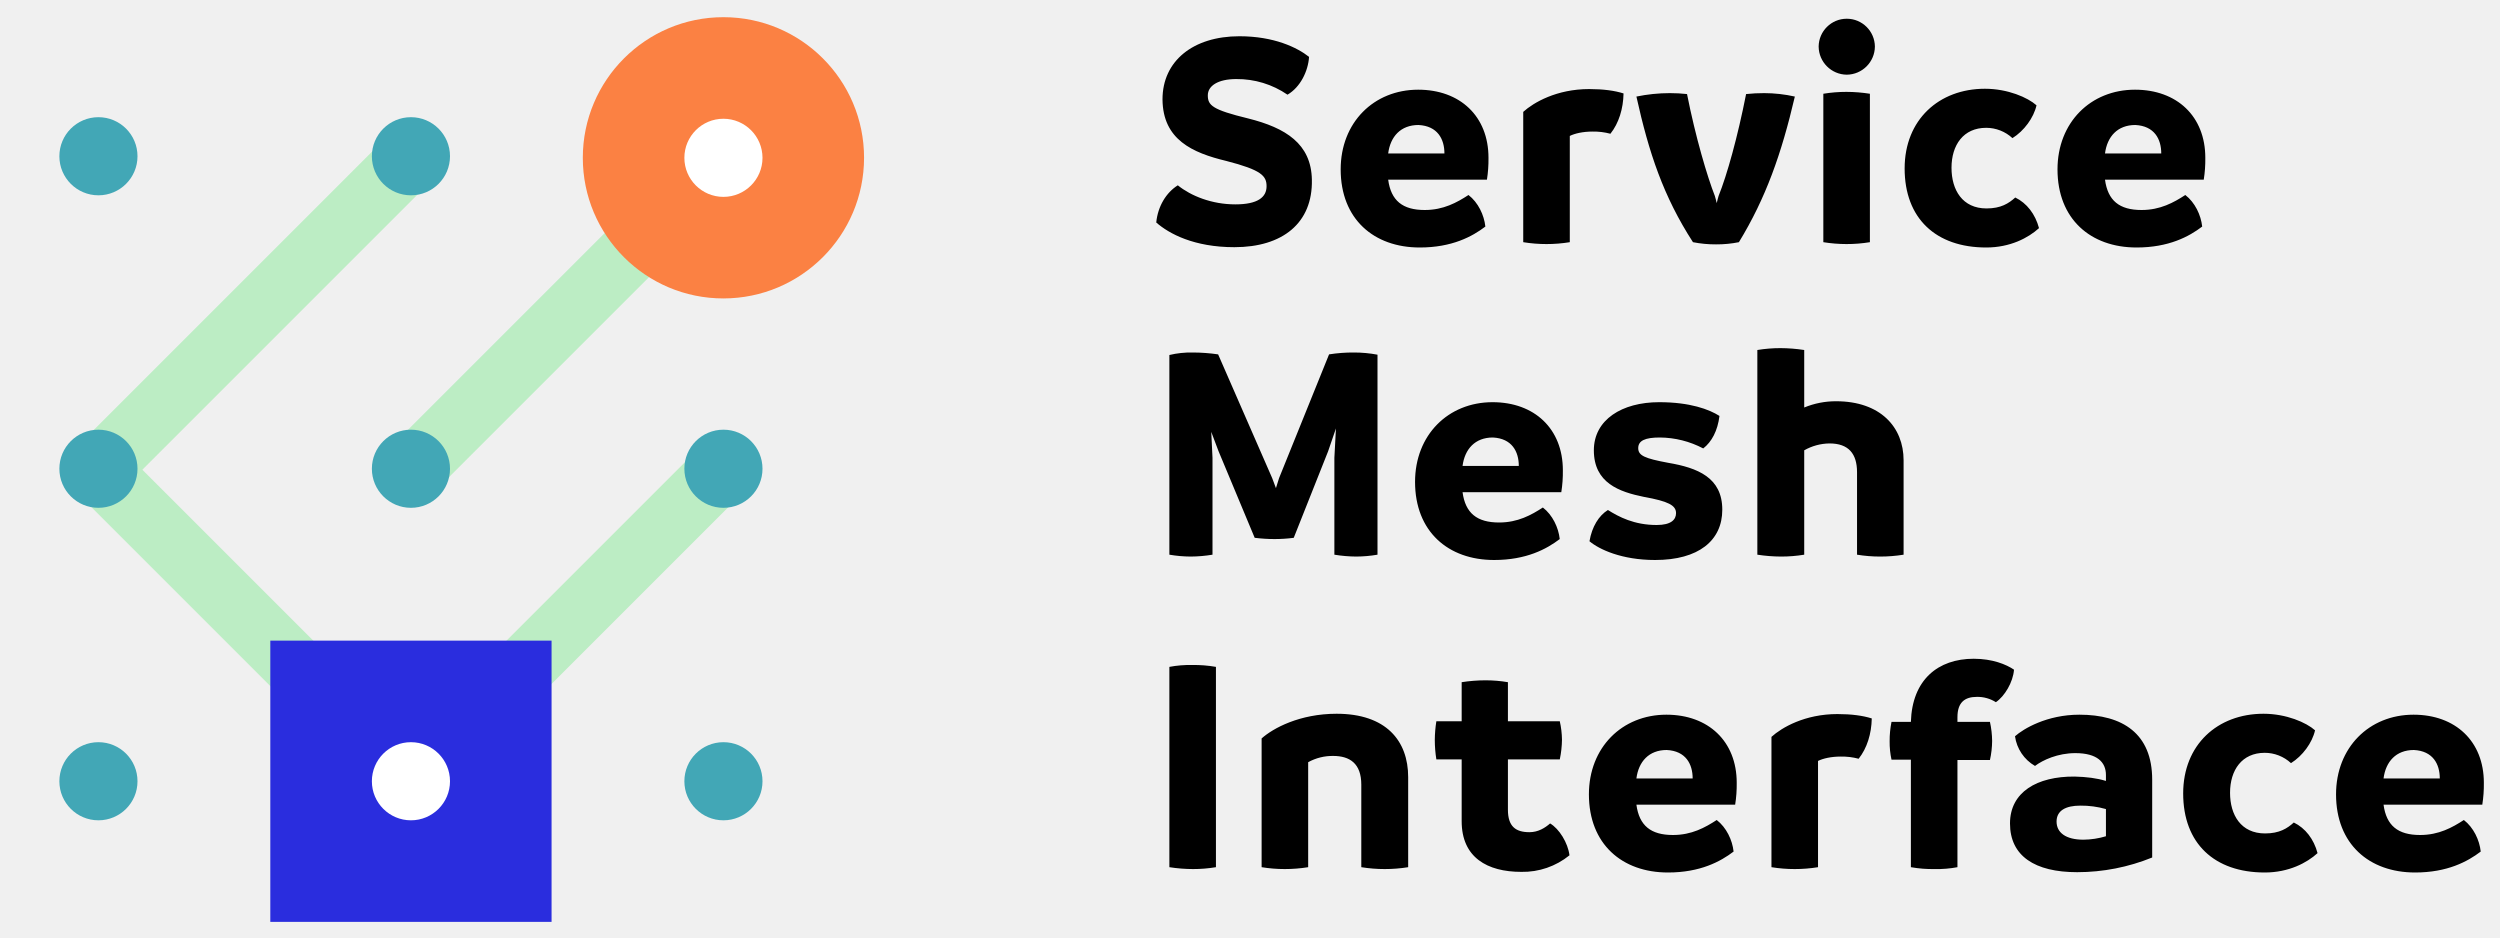
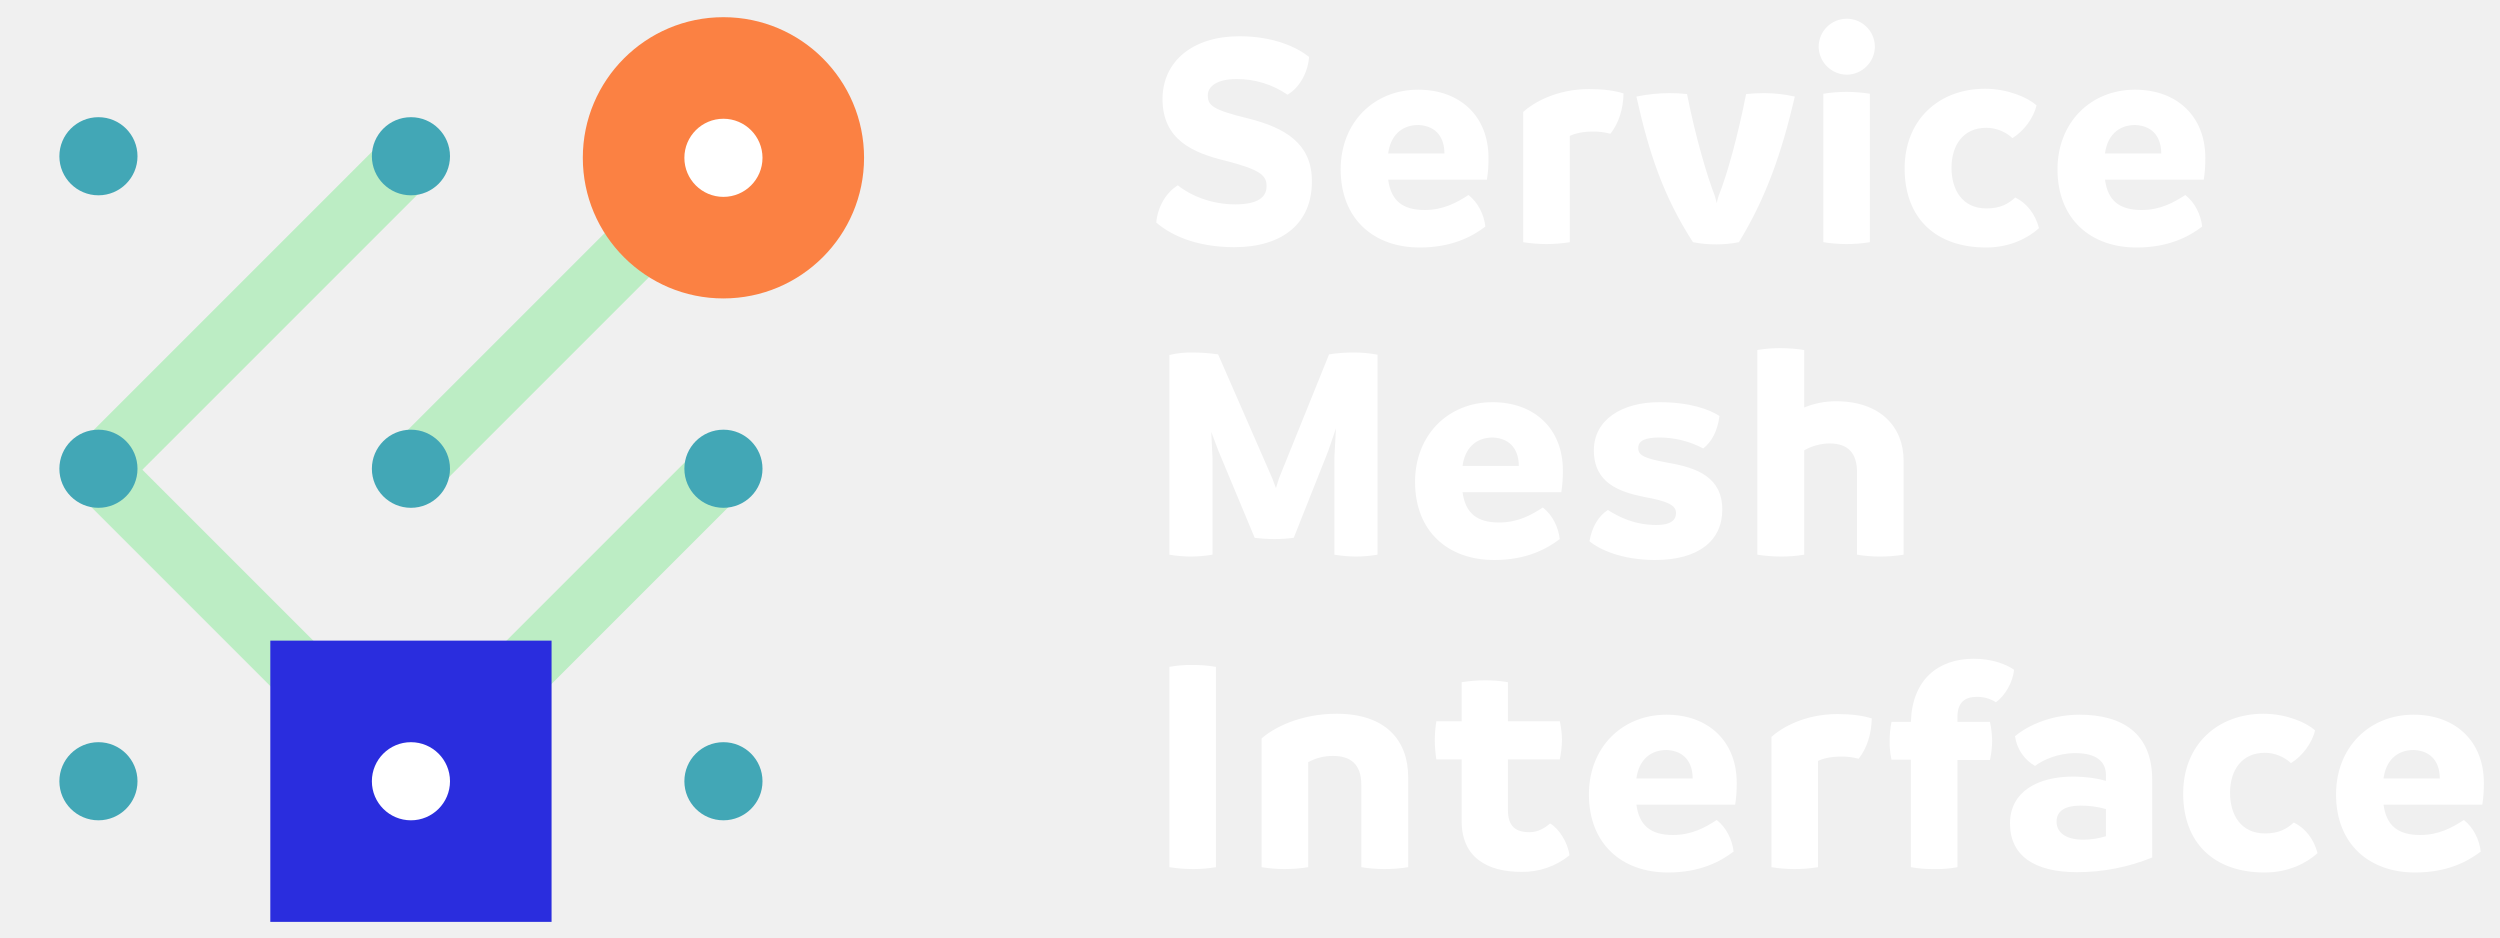
<svg xmlns="http://www.w3.org/2000/svg" id="Layer_1" data-name="Layer 1" viewBox="0 0 1600 600">
  <defs>
    <style>
      .colorMode1 {
-         fill: #FFFFFF,
-           fill-rule: evenodd
+         fill: #FFFFFF;
+         fill-rule: evenodd
      }

      .cls-1 {
        fill: none
      }

      .cls-5 {
        fill: #2a2dde
      }

      .cls-3 {
        fill: #bcedc4
      }

      .cls-4 {
        fill: #42a7b6
      }

      .cls-6 {
        fill: #fff
      }

      .cls-7 {
        fill: #fb8143
      }
    </style>
  </defs>
  <g id="Artboard">
    <g id="Rectangle">
      <rect width="2000" height="1617" y="10" class="cls-1" />
    </g>
    <g id="Group">
      <g id="Service-Mesh-Interfa">
        <path d="M790,158.2c-25.8,0-41.8-8.6-50-15.8,1-10.4,6.4-19.2,13.8-23.8,8.4,6.8,21.8,12.2,36.8,12.2,14.4,0,20-4.6,20-11.6,0-6.6-3.2-10.4-25.8-16.2-21.6-5.2-40.6-13.6-40.8-39.4,0-24.6,19.6-40.4,49.2-40.4,22.2,0,37,7.2,44.6,13.2-.6,9.2-5.6,19.4-13.8,24.2a57.003,57.003,0,0,0-32.8-10C779.4,50.6,773,55,773,61c0,6.4,2.8,9.2,25.8,14.8,24,6,40.4,16.2,40.8,39.2C840.2,142.8,820.8,158.2,790,158.2ZM952.633,101a82.441,82.441,0,0,1-1,14h-63.2c1.8,13.4,9.2,19.4,23.4,19.4,12,0,20.6-4.8,28-9.6,6.2,4.8,10,12.8,10.8,20.2-8.4,6.4-21.4,13.4-42,13.4-29.4,0-50.6-18.2-50.6-50,0-30,21.2-51,49.6-51C934.433,57.4,952.633,74.4,952.633,101Zm-64.2-2.8h36c0-9.2-4.4-17.6-16.6-18.2C896.433,80,889.833,87.4,888.433,98.2ZM1017.067,57c9,0,16.4,1,22,2.8-.2,9.8-3,19-8.4,25.8a41.424,41.424,0,0,0-11.4-1.4c-6.2,0-11.4,1.2-14.6,2.8v68a93.1,93.1,0,0,1-29.8,0V71.6C981.467,65.6,996.267,57,1017.067,57ZM1129.1,59.6a89.901,89.901,0,0,1,19.6,2.2c-8.6,36.8-18.6,65-35.8,93.2a72.22,72.22,0,0,1-14.6,1.4,74.18,74.18,0,0,1-14.8-1.4c-19-29.4-28.2-57.2-36.2-93.2a106.404,106.404,0,0,1,21.4-2.2,96.061,96.061,0,0,1,11,.6c5.4,27.4,13,53,17.8,65.2.4,1.4.8,2.8,1.2,4.6.4-1.8.8-3.2,1.2-4.6,5.4-13.4,12.2-37.8,17.6-65.2A104.413,104.413,0,0,1,1129.1,59.6Zm52.833-11.8a18.184,18.184,0,0,1-18-18,18.001,18.001,0,0,1,36,0A18.184,18.184,0,0,1,1181.933,47.8Zm-.2,108.4a94.205,94.205,0,0,1-14.8-1.2V60a90.486,90.486,0,0,1,14.8-1.2,98.687,98.687,0,0,1,15,1.2v95A91.142,91.142,0,0,1,1181.733,156.2Zm89.433,2.2c-32.2,0-52.2-18.6-52.2-50.6,0-31.2,22-51,51.4-51,14.6,0,27.4,5.6,33,10.6-1.8,8-8,16.4-15.4,21a24.763,24.763,0,0,0-16.8-6.6c-14.6,0-22.2,11-22.2,25.6,0,14.2,7,26,22.4,26,9.2,0,14.2-3.2,18.4-7,7.4,3.6,12.8,10.6,15.2,19.6C1298.167,152.2,1286.567,158.4,1271.167,158.4ZM1411.4,101a82.442,82.442,0,0,1-1,14h-63.2c1.8,13.4,9.2,19.4,23.4,19.4,12,0,20.6-4.8,28-9.6,6.2,4.8,10,12.8,10.8,20.2-8.4,6.4-21.4,13.4-42,13.4-29.4,0-50.6-18.2-50.6-50,0-30,21.2-51,49.6-51C1393.2,57.4,1411.4,74.4,1411.4,101Zm-64.2-2.8h36c0-9.2-4.4-17.6-16.6-18.2C1355.2,80,1348.6,87.4,1347.2,98.2ZM866.4,225.6a81.112,81.112,0,0,1,15.2,1.4V355a83.523,83.523,0,0,1-13.6,1.2,90.255,90.255,0,0,1-14-1.2V293l1-18.8-5,14.6-22,55.4a93.913,93.913,0,0,1-12.4.8,103.51,103.51,0,0,1-12.6-.8l-23.2-55.6-4.6-12.2L776,293v62a88.271,88.271,0,0,1-14,1.2,83.522,83.522,0,0,1-13.6-1.2V227.2a59.059,59.059,0,0,1,15-1.6,114.585,114.585,0,0,1,16.2,1.2L814.2,306l2.4,6.4,2-6.4,32-79.2A97.555,97.555,0,0,1,866.4,225.6ZM1000.233,301a82.442,82.442,0,0,1-1,14h-63.2c1.8,13.4,9.2,19.4,23.4,19.4,12,0,20.6-4.8,28-9.6,6.2,4.8,10,12.8,10.8,20.2-8.4,6.4-21.4,13.4-42,13.4-29.4,0-50.6-18.2-50.6-50,0-30,21.2-51,49.6-51C982.033,257.4,1000.233,274.4,1000.233,301Zm-64.2-2.8h36c0-9.2-4.4-17.6-16.6-18.2C944.033,280,937.433,287.4,936.033,298.2Zm123.233,60.2c-21.4,0-35.8-6.8-42-12,1.6-9.4,6-16.4,11.8-20,7,4.4,16.8,9.6,31.2,9.6,9.2,0,12.4-3.4,12.4-7.6,0-5-5-7.6-20.6-10.4-15.6-3.2-32-8.8-32-29.8,0-19.6,18-30.8,41.8-30.8,19.8,0,32,4.6,38.6,8.8-1.2,9.6-5,16.6-10.4,20.8a60.403,60.403,0,0,0-27.8-7c-9.4,0-13.8,2-13.8,6.8s4.2,6.6,19.2,9.4c18.8,3.2,34.6,9.4,34.6,30C1102.267,346,1087.067,358.4,1059.267,358.4ZM1175.1,256.8c28.4,0,43.2,16.6,43.2,37.8V355a94.801,94.801,0,0,1-15,1.2,92.318,92.318,0,0,1-14.8-1.2V302.2c0-11.8-5.4-18.4-17.6-18.4a33.496,33.496,0,0,0-16.2,4.4V355a90.487,90.487,0,0,1-14.8,1.2,103.317,103.317,0,0,1-15.2-1.2V224a90.485,90.485,0,0,1,14.8-1.2,103.316,103.316,0,0,1,15.2,1.2v36.8A52.937,52.937,0,0,1,1175.1,256.8ZM763.6,556.2a99.256,99.256,0,0,1-15.2-1.2V426.8a70.801,70.801,0,0,1,14.6-1.2,80.406,80.406,0,0,1,15.2,1.2V555A88.061,88.061,0,0,1,763.6,556.2Zm91.833-99.4c31.6,0,45.8,17.2,45.8,40.6V555a94.349,94.349,0,0,1-30,0V502.2c0-13.6-7.4-18.4-18-18.4a32.171,32.171,0,0,0-16,4V555a94.801,94.801,0,0,1-15,1.2,92.318,92.318,0,0,1-14.8-1.2V472.6C814.833,466,831.833,456.8,855.433,456.8ZM992.067,527c5.8,3.4,11.4,12.4,12.4,20.4a47.398,47.398,0,0,1-30.8,10.6c-21.8,0-38.2-9.2-38.2-32.4V486h-16.2a79.855,79.855,0,0,1-1-12.4,80.947,80.947,0,0,1,1-12h16.2v-25a99.252,99.252,0,0,1,15.2-1.2,85.667,85.667,0,0,1,14.4,1.2v25h33.2a57.688,57.688,0,0,1,1.4,11.8,65.707,65.707,0,0,1-1.4,12.6h-33.2v32.2c0,10.8,5,14.4,13.8,14.4C984.467,532.6,988.867,529.8,992.067,527ZM1111.5,501a82.442,82.442,0,0,1-1,14h-63.2c1.8,13.4,9.2,19.4,23.4,19.4,12,0,20.6-4.8,28-9.6,6.2,4.8,10,12.8,10.8,20.2-8.4,6.4-21.4,13.4-42,13.4-29.4,0-50.6-18.2-50.6-50,0-30,21.2-51,49.6-51C1093.3,457.4,1111.5,474.4,1111.5,501Zm-64.2-2.8h36c0-9.2-4.4-17.6-16.6-18.2C1055.3,480,1048.7,487.4,1047.3,498.2ZM1175.933,457c9,0,16.4,1,22,2.8-.2,9.8-3,19-8.4,25.8a41.424,41.424,0,0,0-11.4-1.4c-6.2,0-11.4,1.2-14.6,2.8v68a93.099,93.099,0,0,1-29.8,0V471.6C1140.333,465.6,1155.133,457,1175.933,457Zm87.233-35.4c12,0,20.8,3.6,25.8,7-.6,8-6,17-11.6,20.8a22.024,22.024,0,0,0-12.2-3.4c-7.8,0-12.4,3.6-12.4,13v3h20.8a59.951,59.951,0,0,1,1.4,12.2,58.341,58.341,0,0,1-1.4,12.2h-20.8V555a70.801,70.801,0,0,1-14.6,1.2,79.151,79.151,0,0,1-15.2-1.2V486.2h-12.4a52.27,52.27,0,0,1-1.2-11.8,60.674,60.674,0,0,1,1.2-12.4h12.4C1223.767,435,1240.367,421.6,1263.167,421.6ZM1330.8,457.4c27.6,0,46.6,12,46.6,41.6v49.8a127.505,127.505,0,0,1-48,9.4c-27.2,0-43-10.4-43-31.2,0-20,17.2-30.2,41.4-30,7.6.2,14.2,1,20,2.8V496c0-8.2-5.6-14-19.6-14-11.2,0-20.8,4.4-25.8,8.2a26.075,26.075,0,0,1-12.8-19C1295,466.4,1310,457.4,1330.8,457.4Zm-14.6,68.4c0,7,5.8,11.6,17.2,11.6a51.364,51.364,0,0,0,14.4-2.2V517.8a58.12,58.12,0,0,0-16.4-2.2C1322,515.6,1316.2,518.8,1316.2,525.8Zm133.233,32.6c-32.2,0-52.2-18.6-52.2-50.6,0-31.2,22-51,51.4-51,14.6,0,27.4,5.6,33,10.6-1.8,8-8,16.4-15.4,21a24.763,24.763,0,0,0-16.8-6.6c-14.6,0-22.2,11-22.2,25.6,0,14.2,7,26,22.4,26,9.2,0,14.2-3.2,18.4-7,7.4,3.6,12.8,10.6,15.2,19.6C1476.433,552.2,1464.833,558.4,1449.433,558.4ZM1589.667,501a82.443,82.443,0,0,1-1,14h-63.2c1.8,13.4,9.2,19.4,23.4,19.4,12,0,20.6-4.8,28-9.6,6.2,4.8,10,12.8,10.8,20.2-8.4,6.4-21.4,13.4-42,13.4-29.4,0-50.6-18.2-50.6-50,0-30,21.2-51,49.6-51C1571.467,457.4,1589.667,474.4,1589.667,501Zm-64.2-2.8h36c0-9.2-4.4-17.6-16.6-18.2C1533.467,480,1526.867,487.4,1525.467,498.2Z" class="colorMode1" />
      </g>
    </g>
    <g id="_3-x-3-diags" data-name="3-x-3-diags">
      <g id="Path-4">
        <path d="M263.684,521.496a19.936,19.936,0,0,1-14.142-5.857L48.811,314.908a20,20,0,0,1,28.284-28.285l200.73,200.73a20,20,0,0,1-14.142,34.143Z" class="cls-3" />
      </g>
      <g id="Path-4-2" data-name="Path-4">
        <path d="M62.953,320.496A20,20,0,0,1,48.811,286.354L249.542,85.624a20,20,0,0,1,28.284,28.284L77.095,314.639A19.936,19.936,0,0,1,62.953,320.496Z" class="cls-3" />
      </g>
      <g id="Path-4-3" data-name="Path-4">
        <path d="M262.953,321.496A20,20,0,0,1,248.811,287.354L449.541,86.624a20,20,0,0,1,28.284,28.284l-200.73,200.731A19.936,19.936,0,0,1,262.953,321.496Z" class="cls-3" />
      </g>
      <g id="Path-4-4" data-name="Path-4">
        <path d="M262.953,519.496A20,20,0,0,1,248.811,485.354l200.73-200.73a20,20,0,1,1,28.284,28.285L277.095,513.639A19.936,19.936,0,0,1,262.953,519.496Z" class="cls-3" />
      </g>
      <g id="Oval">
        <circle cx="63" cy="100" r="25" class="cls-4" />
      </g>
      <g id="Oval-2" data-name="Oval">
        <circle cx="263" cy="100" r="25" class="cls-4" />
      </g>
      <g id="Oval-3" data-name="Oval">
        <circle cx="463" cy="100" r="25" class="cls-4" />
      </g>
      <g id="Oval-4" data-name="Oval">
        <circle cx="63" cy="300" r="25" class="cls-4" />
      </g>
      <g id="Oval-5" data-name="Oval">
        <circle cx="263" cy="300" r="25" class="cls-4" />
      </g>
      <g id="Oval-6" data-name="Oval">
        <circle cx="463" cy="300" r="25" class="cls-4" />
      </g>
      <g id="Oval-7" data-name="Oval">
        <circle cx="463" cy="500" r="25" class="cls-4" />
      </g>
      <g id="Oval-8" data-name="Oval">
        <circle cx="63" cy="500" r="25" class="cls-4" />
      </g>
      <g id="Rectangle-2" data-name="Rectangle">
        <rect width="110" height="110" x="208" y="445" class="cls-5" />
        <path d="M353,590H173V410H353ZM243,520h40V480H243Z" class="cls-5" />
      </g>
      <g id="Oval-9" data-name="Oval">
        <circle cx="263" cy="500" r="25" class="cls-6" />
      </g>
      <g id="Oval-3-Copy">
        <circle cx="463" cy="101" r="57.5" class="cls-6" />
        <path d="M463,191a90,90,0,1,1,90-90A90.102,90.102,0,0,1,463,191Zm0-115a25,25,0,1,0,25,25A25.028,25.028,0,0,0,463,76Z" class="cls-7" />
      </g>
    </g>
  </g>
</svg>
